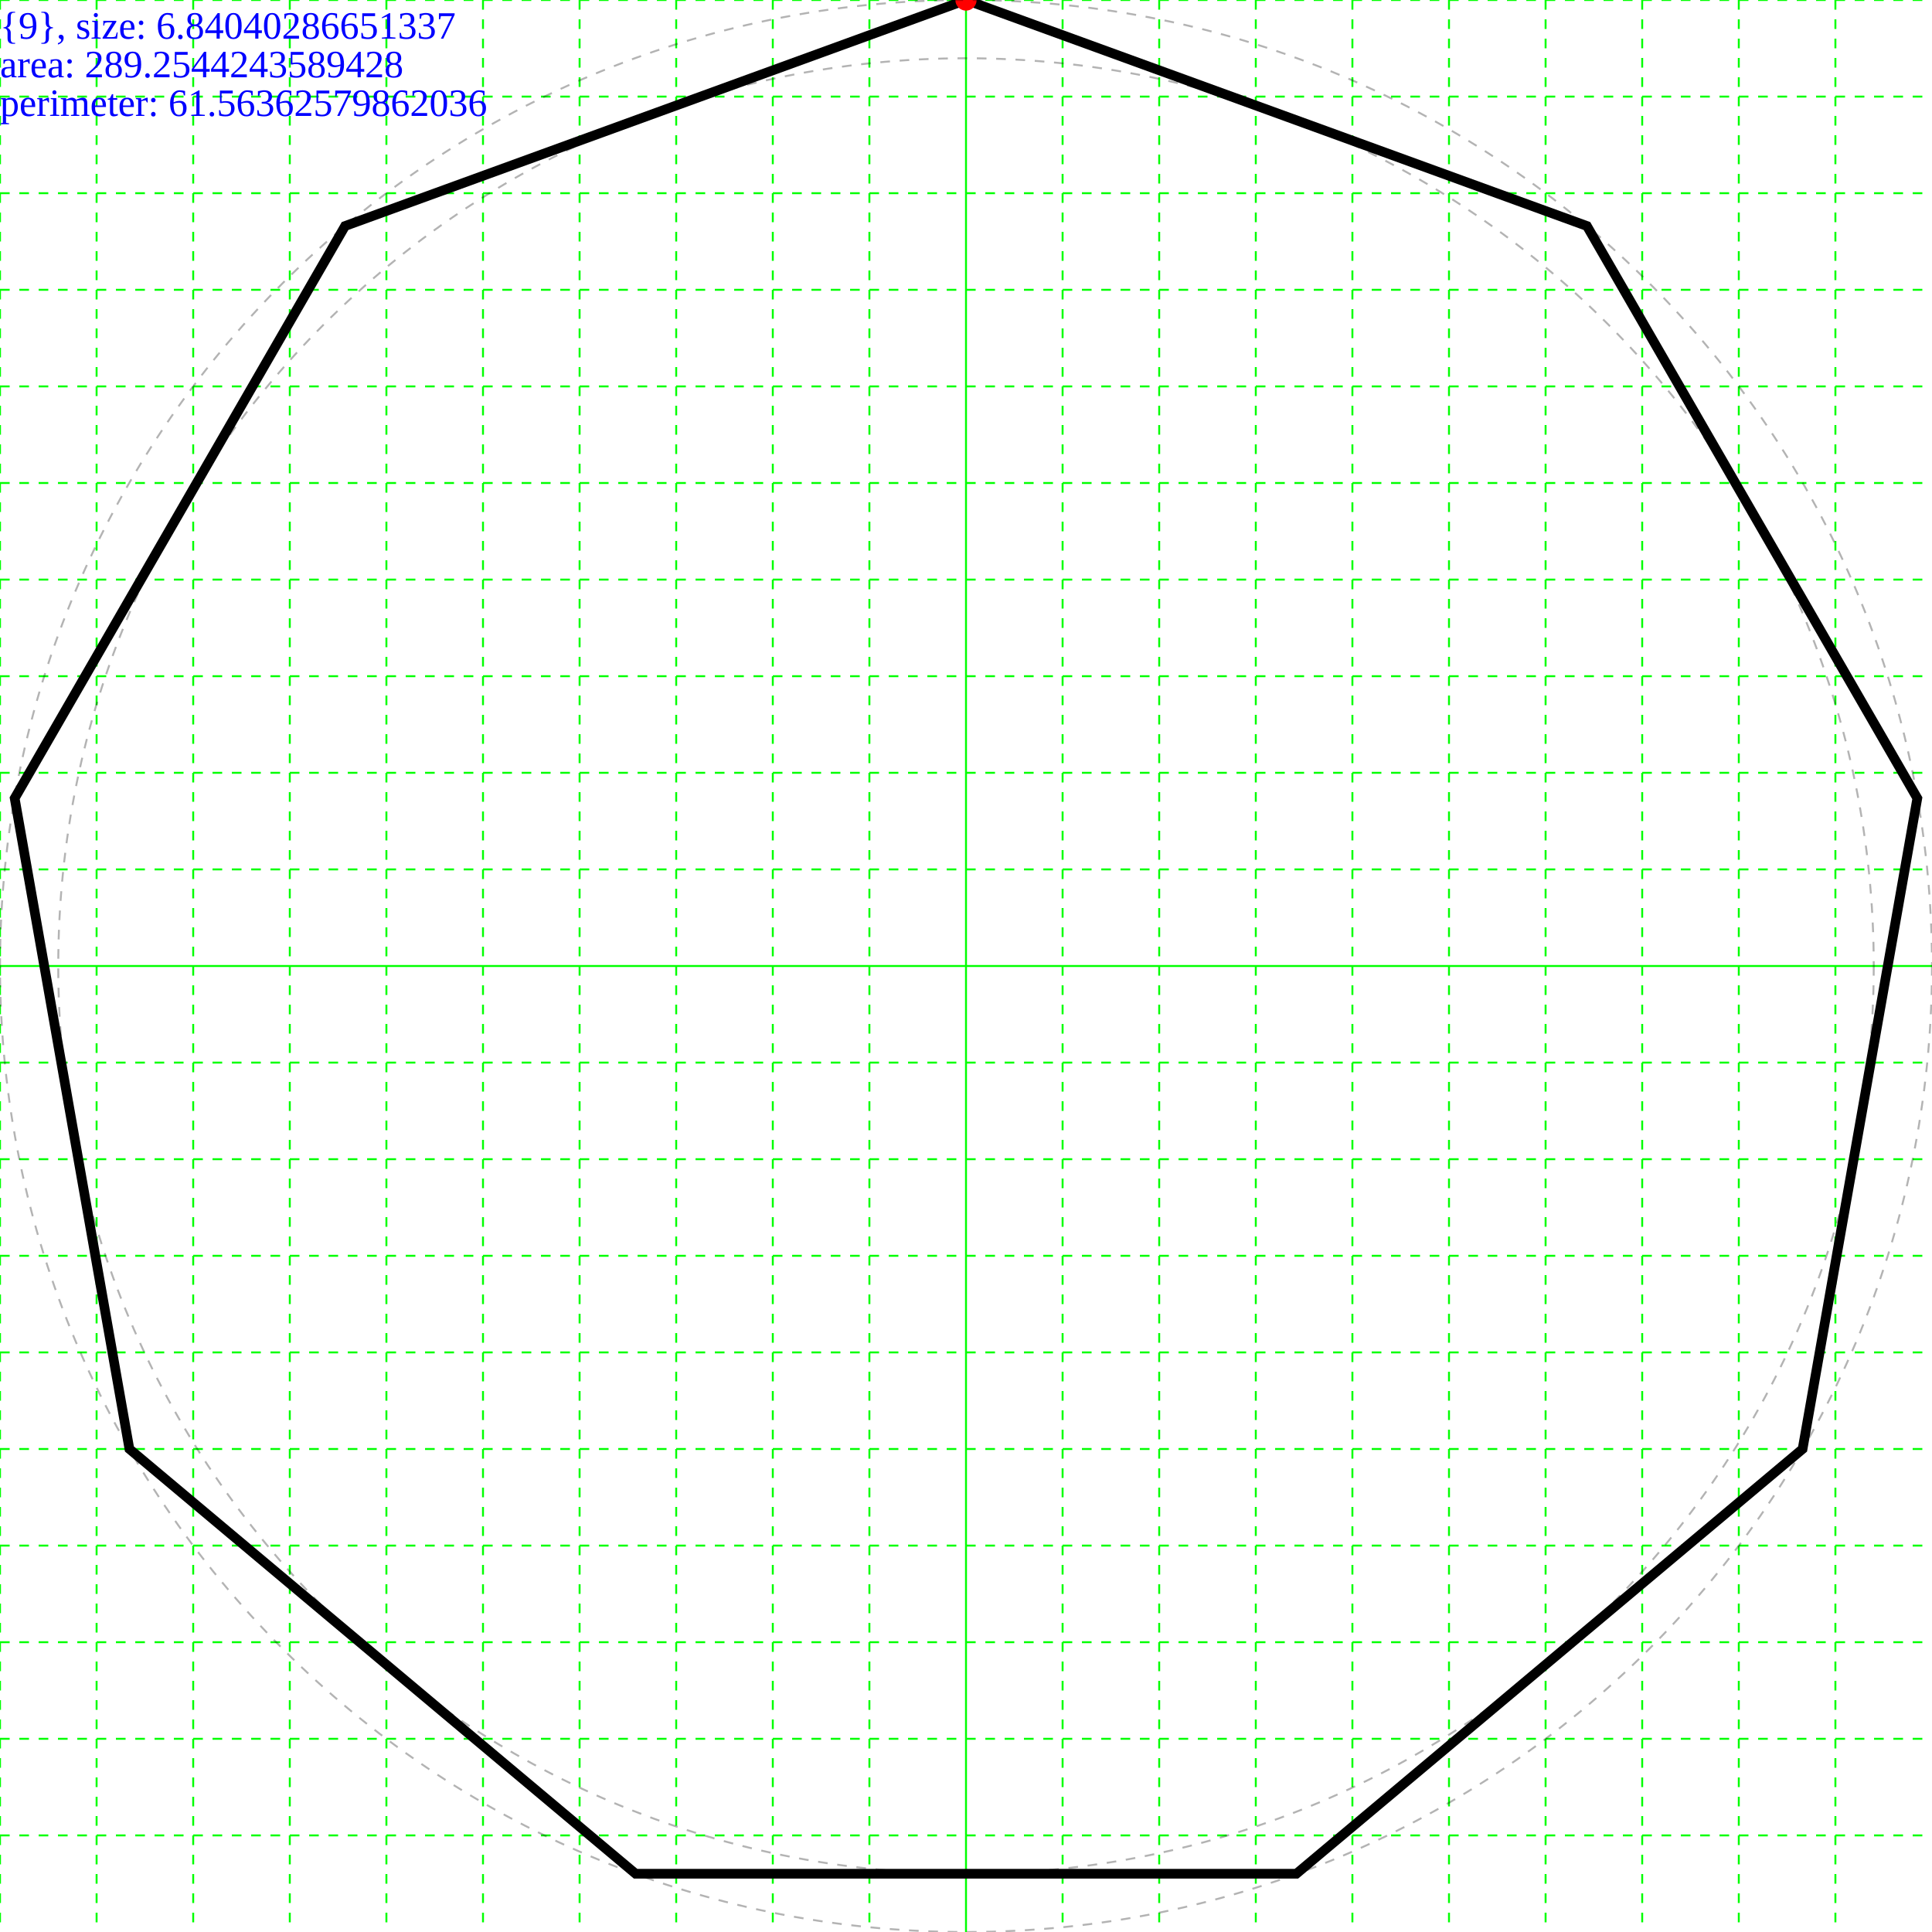
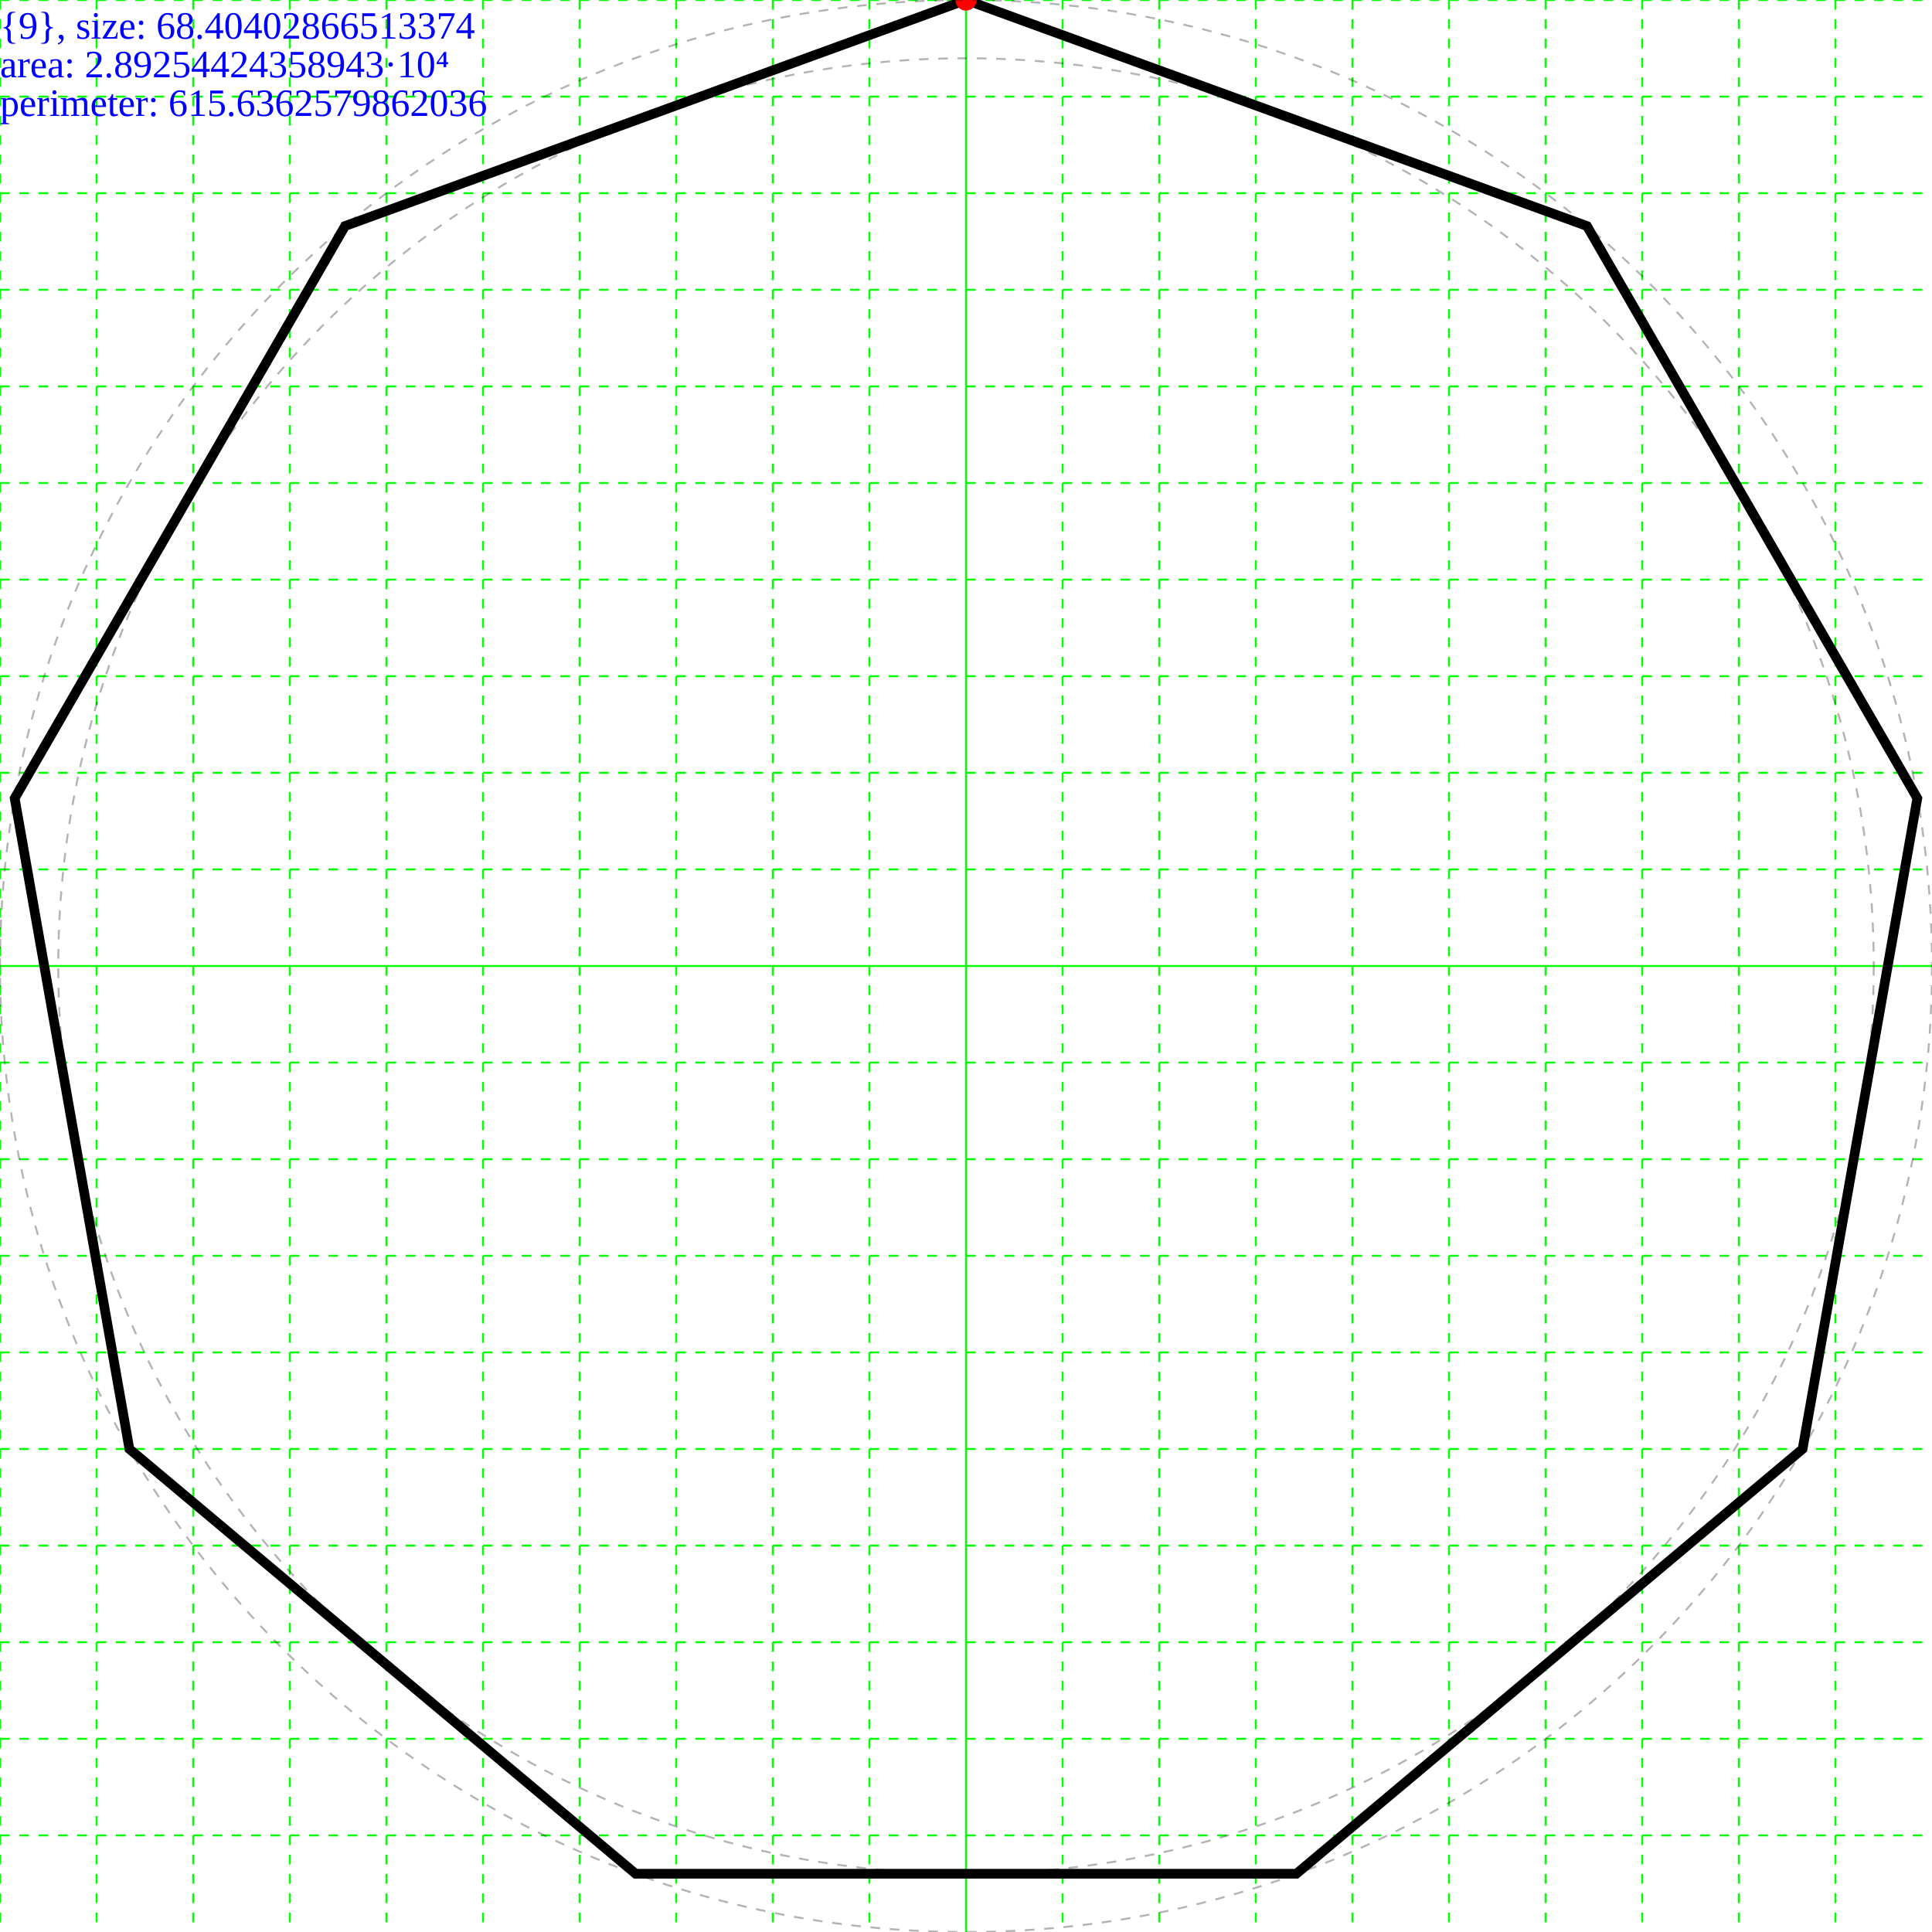
- <svg xmlns="http://www.w3.org/2000/svg" height="200" width="200">
+ <svg xmlns="http://www.w3.org/2000/svg" height="200.0" width="200.0">
  <g id="grid">
    <line stroke="#00ff00" stroke-dasharray="1,1" stroke-width="0.2" x1="0" x2="0" y1="0" y2="200" />
    <line stroke="#00ff00" stroke-dasharray="1,1" stroke-width="0.2" x1="10" x2="10" y1="0" y2="200" />
    <line stroke="#00ff00" stroke-dasharray="1,1" stroke-width="0.2" x1="20" x2="20" y1="0" y2="200" />
    <line stroke="#00ff00" stroke-dasharray="1,1" stroke-width="0.2" x1="30" x2="30" y1="0" y2="200" />
    <line stroke="#00ff00" stroke-dasharray="1,1" stroke-width="0.2" x1="40" x2="40" y1="0" y2="200" />
    <line stroke="#00ff00" stroke-dasharray="1,1" stroke-width="0.2" x1="50" x2="50" y1="0" y2="200" />
    <line stroke="#00ff00" stroke-dasharray="1,1" stroke-width="0.2" x1="60" x2="60" y1="0" y2="200" />
    <line stroke="#00ff00" stroke-dasharray="1,1" stroke-width="0.2" x1="70" x2="70" y1="0" y2="200" />
    <line stroke="#00ff00" stroke-dasharray="1,1" stroke-width="0.2" x1="80" x2="80" y1="0" y2="200" />
    <line stroke="#00ff00" stroke-dasharray="1,1" stroke-width="0.2" x1="90" x2="90" y1="0" y2="200" />
    <line stroke="#00ff00" stroke-width="0.2" x1="100" x2="100" y1="0" y2="200" />
    <line stroke="#00ff00" stroke-dasharray="1,1" stroke-width="0.2" x1="110" x2="110" y1="0" y2="200" />
    <line stroke="#00ff00" stroke-dasharray="1,1" stroke-width="0.2" x1="120" x2="120" y1="0" y2="200" />
    <line stroke="#00ff00" stroke-dasharray="1,1" stroke-width="0.2" x1="130" x2="130" y1="0" y2="200" />
    <line stroke="#00ff00" stroke-dasharray="1,1" stroke-width="0.2" x1="140" x2="140" y1="0" y2="200" />
    <line stroke="#00ff00" stroke-dasharray="1,1" stroke-width="0.2" x1="150" x2="150" y1="0" y2="200" />
    <line stroke="#00ff00" stroke-dasharray="1,1" stroke-width="0.2" x1="160" x2="160" y1="0" y2="200" />
    <line stroke="#00ff00" stroke-dasharray="1,1" stroke-width="0.2" x1="170" x2="170" y1="0" y2="200" />
    <line stroke="#00ff00" stroke-dasharray="1,1" stroke-width="0.2" x1="180" x2="180" y1="0" y2="200" />
    <line stroke="#00ff00" stroke-dasharray="1,1" stroke-width="0.2" x1="190" x2="190" y1="0" y2="200" />
    <line stroke="#00ff00" stroke-dasharray="1,1" stroke-width="0.2" x1="0" x2="200" y1="0" y2="0" />
    <line stroke="#00ff00" stroke-dasharray="1,1" stroke-width="0.2" x1="0" x2="200" y1="10" y2="10" />
    <line stroke="#00ff00" stroke-dasharray="1,1" stroke-width="0.2" x1="0" x2="200" y1="20" y2="20" />
    <line stroke="#00ff00" stroke-dasharray="1,1" stroke-width="0.2" x1="0" x2="200" y1="30" y2="30" />
    <line stroke="#00ff00" stroke-dasharray="1,1" stroke-width="0.2" x1="0" x2="200" y1="40" y2="40" />
    <line stroke="#00ff00" stroke-dasharray="1,1" stroke-width="0.2" x1="0" x2="200" y1="50" y2="50" />
    <line stroke="#00ff00" stroke-dasharray="1,1" stroke-width="0.2" x1="0" x2="200" y1="60" y2="60" />
    <line stroke="#00ff00" stroke-dasharray="1,1" stroke-width="0.2" x1="0" x2="200" y1="70" y2="70" />
    <line stroke="#00ff00" stroke-dasharray="1,1" stroke-width="0.2" x1="0" x2="200" y1="80" y2="80" />
    <line stroke="#00ff00" stroke-dasharray="1,1" stroke-width="0.2" x1="0" x2="200" y1="90" y2="90" />
    <line stroke="#00ff00" stroke-width="0.2" x1="0" x2="200" y1="100" y2="100" />
    <line stroke="#00ff00" stroke-dasharray="1,1" stroke-width="0.2" x1="0" x2="200" y1="110" y2="110" />
    <line stroke="#00ff00" stroke-dasharray="1,1" stroke-width="0.2" x1="0" x2="200" y1="120" y2="120" />
    <line stroke="#00ff00" stroke-dasharray="1,1" stroke-width="0.2" x1="0" x2="200" y1="130" y2="130" />
    <line stroke="#00ff00" stroke-dasharray="1,1" stroke-width="0.2" x1="0" x2="200" y1="140" y2="140" />
    <line stroke="#00ff00" stroke-dasharray="1,1" stroke-width="0.2" x1="0" x2="200" y1="150" y2="150" />
    <line stroke="#00ff00" stroke-dasharray="1,1" stroke-width="0.2" x1="0" x2="200" y1="160" y2="160" />
    <line stroke="#00ff00" stroke-dasharray="1,1" stroke-width="0.2" x1="0" x2="200" y1="170" y2="170" />
    <line stroke="#00ff00" stroke-dasharray="1,1" stroke-width="0.2" x1="0" x2="200" y1="180" y2="180" />
    <line stroke="#00ff00" stroke-dasharray="1,1" stroke-width="0.2" x1="0" x2="200" y1="190" y2="190" />
  </g>
  <g>
+     <text fill="blue" font-size="4.0" id="info" x="0" y="0">
+       <tspan dy="4.0" x="0">{9}, size: 68.40402866513374</tspan>
+       <tspan dy="4.0" x="0">area: 2.89254424358943·10⁴</tspan>
+       <tspan dy="4.0" x="0">perimeter: 615.6362579862036</tspan>
+     </text>
+   </g>
+   <g>
    <polygon fill="none" points="100.0,0.0 164.279,23.396 198.481,82.635 186.603,150.0 134.202,193.969 65.798,193.969 13.397,150 1.519,82.635 35.721,23.396" stroke="black" stroke-width="1" />
    <circle cx="100.0" cy="0.0" fill="#ff0000" r="1.1" />
+     <circle cx="100.0" cy="100.0" fill="none" r="93.969" stroke="black" stroke-dasharray="1,1" stroke-opacity="0.3" stroke-width="0.2" />
    <circle cx="100.0" cy="100.0" fill="none" r="100.0" stroke="black" stroke-dasharray="1,1" stroke-opacity="0.3" stroke-width="0.2" />
-     <text fill="blue" font-size="4.0" id="info" x="0" y="0">
-       <tspan dy="4.0" x="0">{9}, size: 6.84040286651337</tspan>
-       <tspan dy="4.0" x="0">area: 289.2544243589428</tspan>
-       <tspan dy="4.0" x="0">perimeter: 61.56362579862036</tspan>
-     </text>
-     <circle cx="100.0" cy="100.0" fill="none" r="93.969" stroke="black" stroke-dasharray="1,1" stroke-opacity="0.3" stroke-width="0.2" />
  </g>
</svg>
